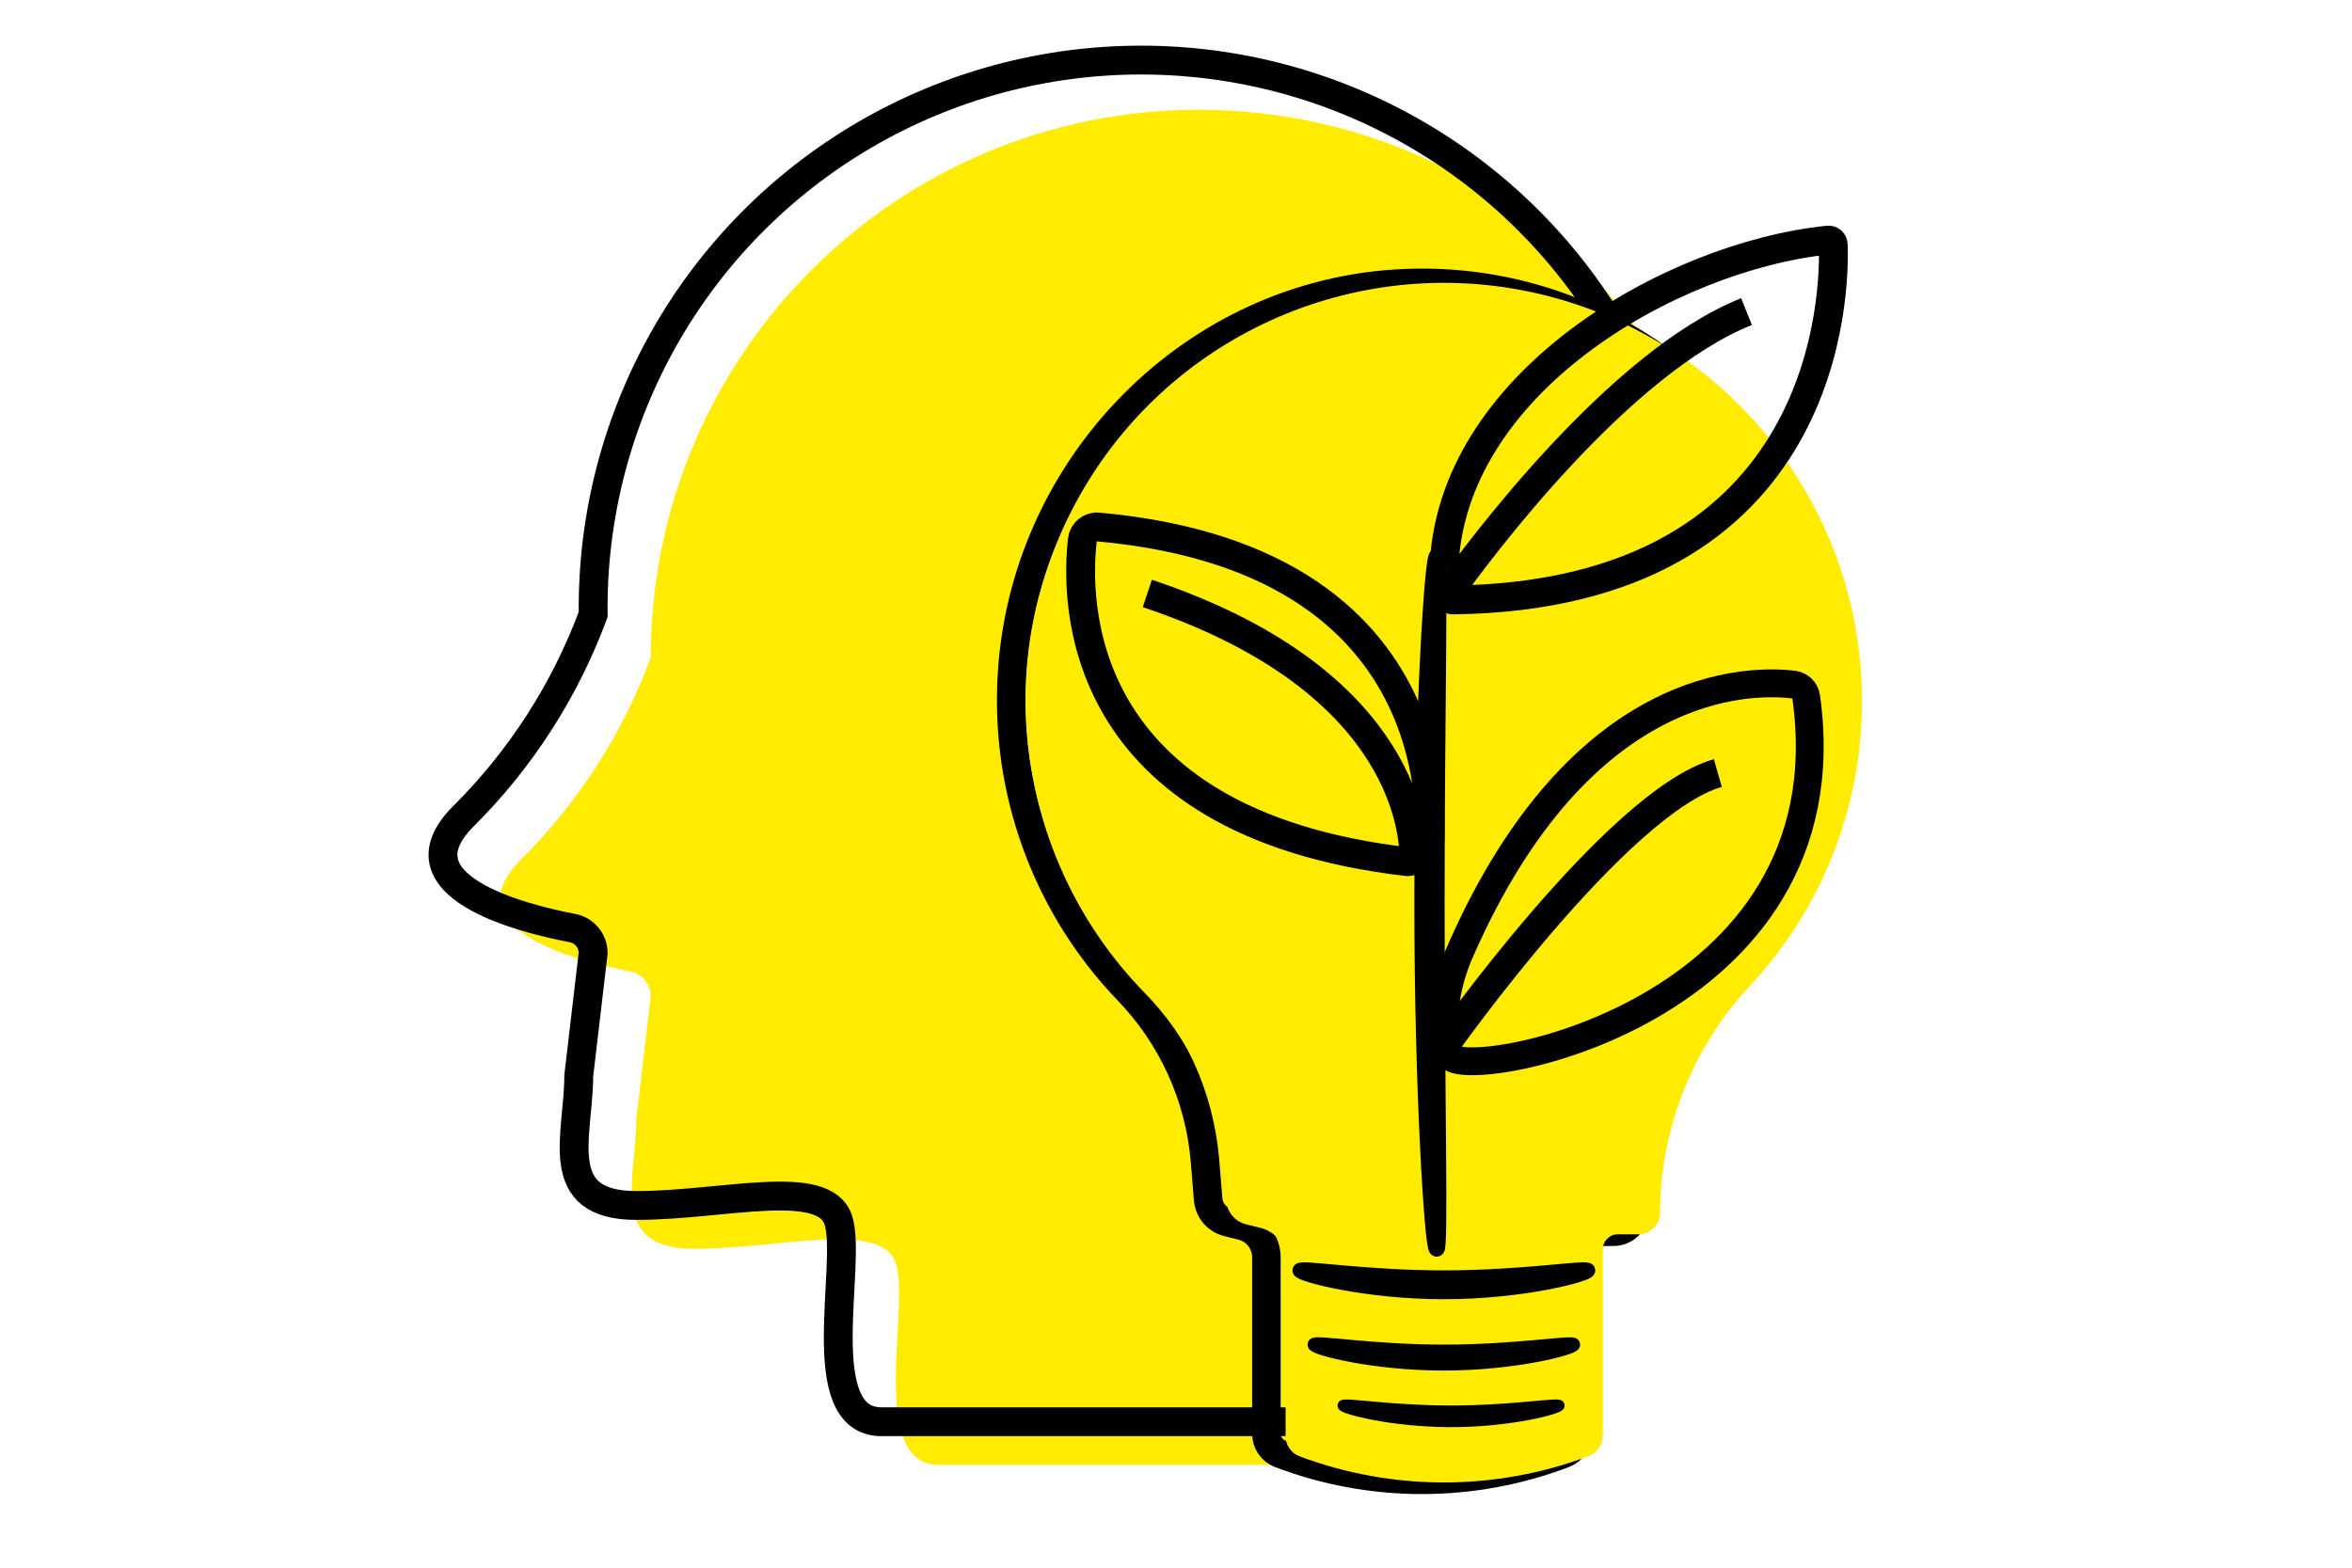
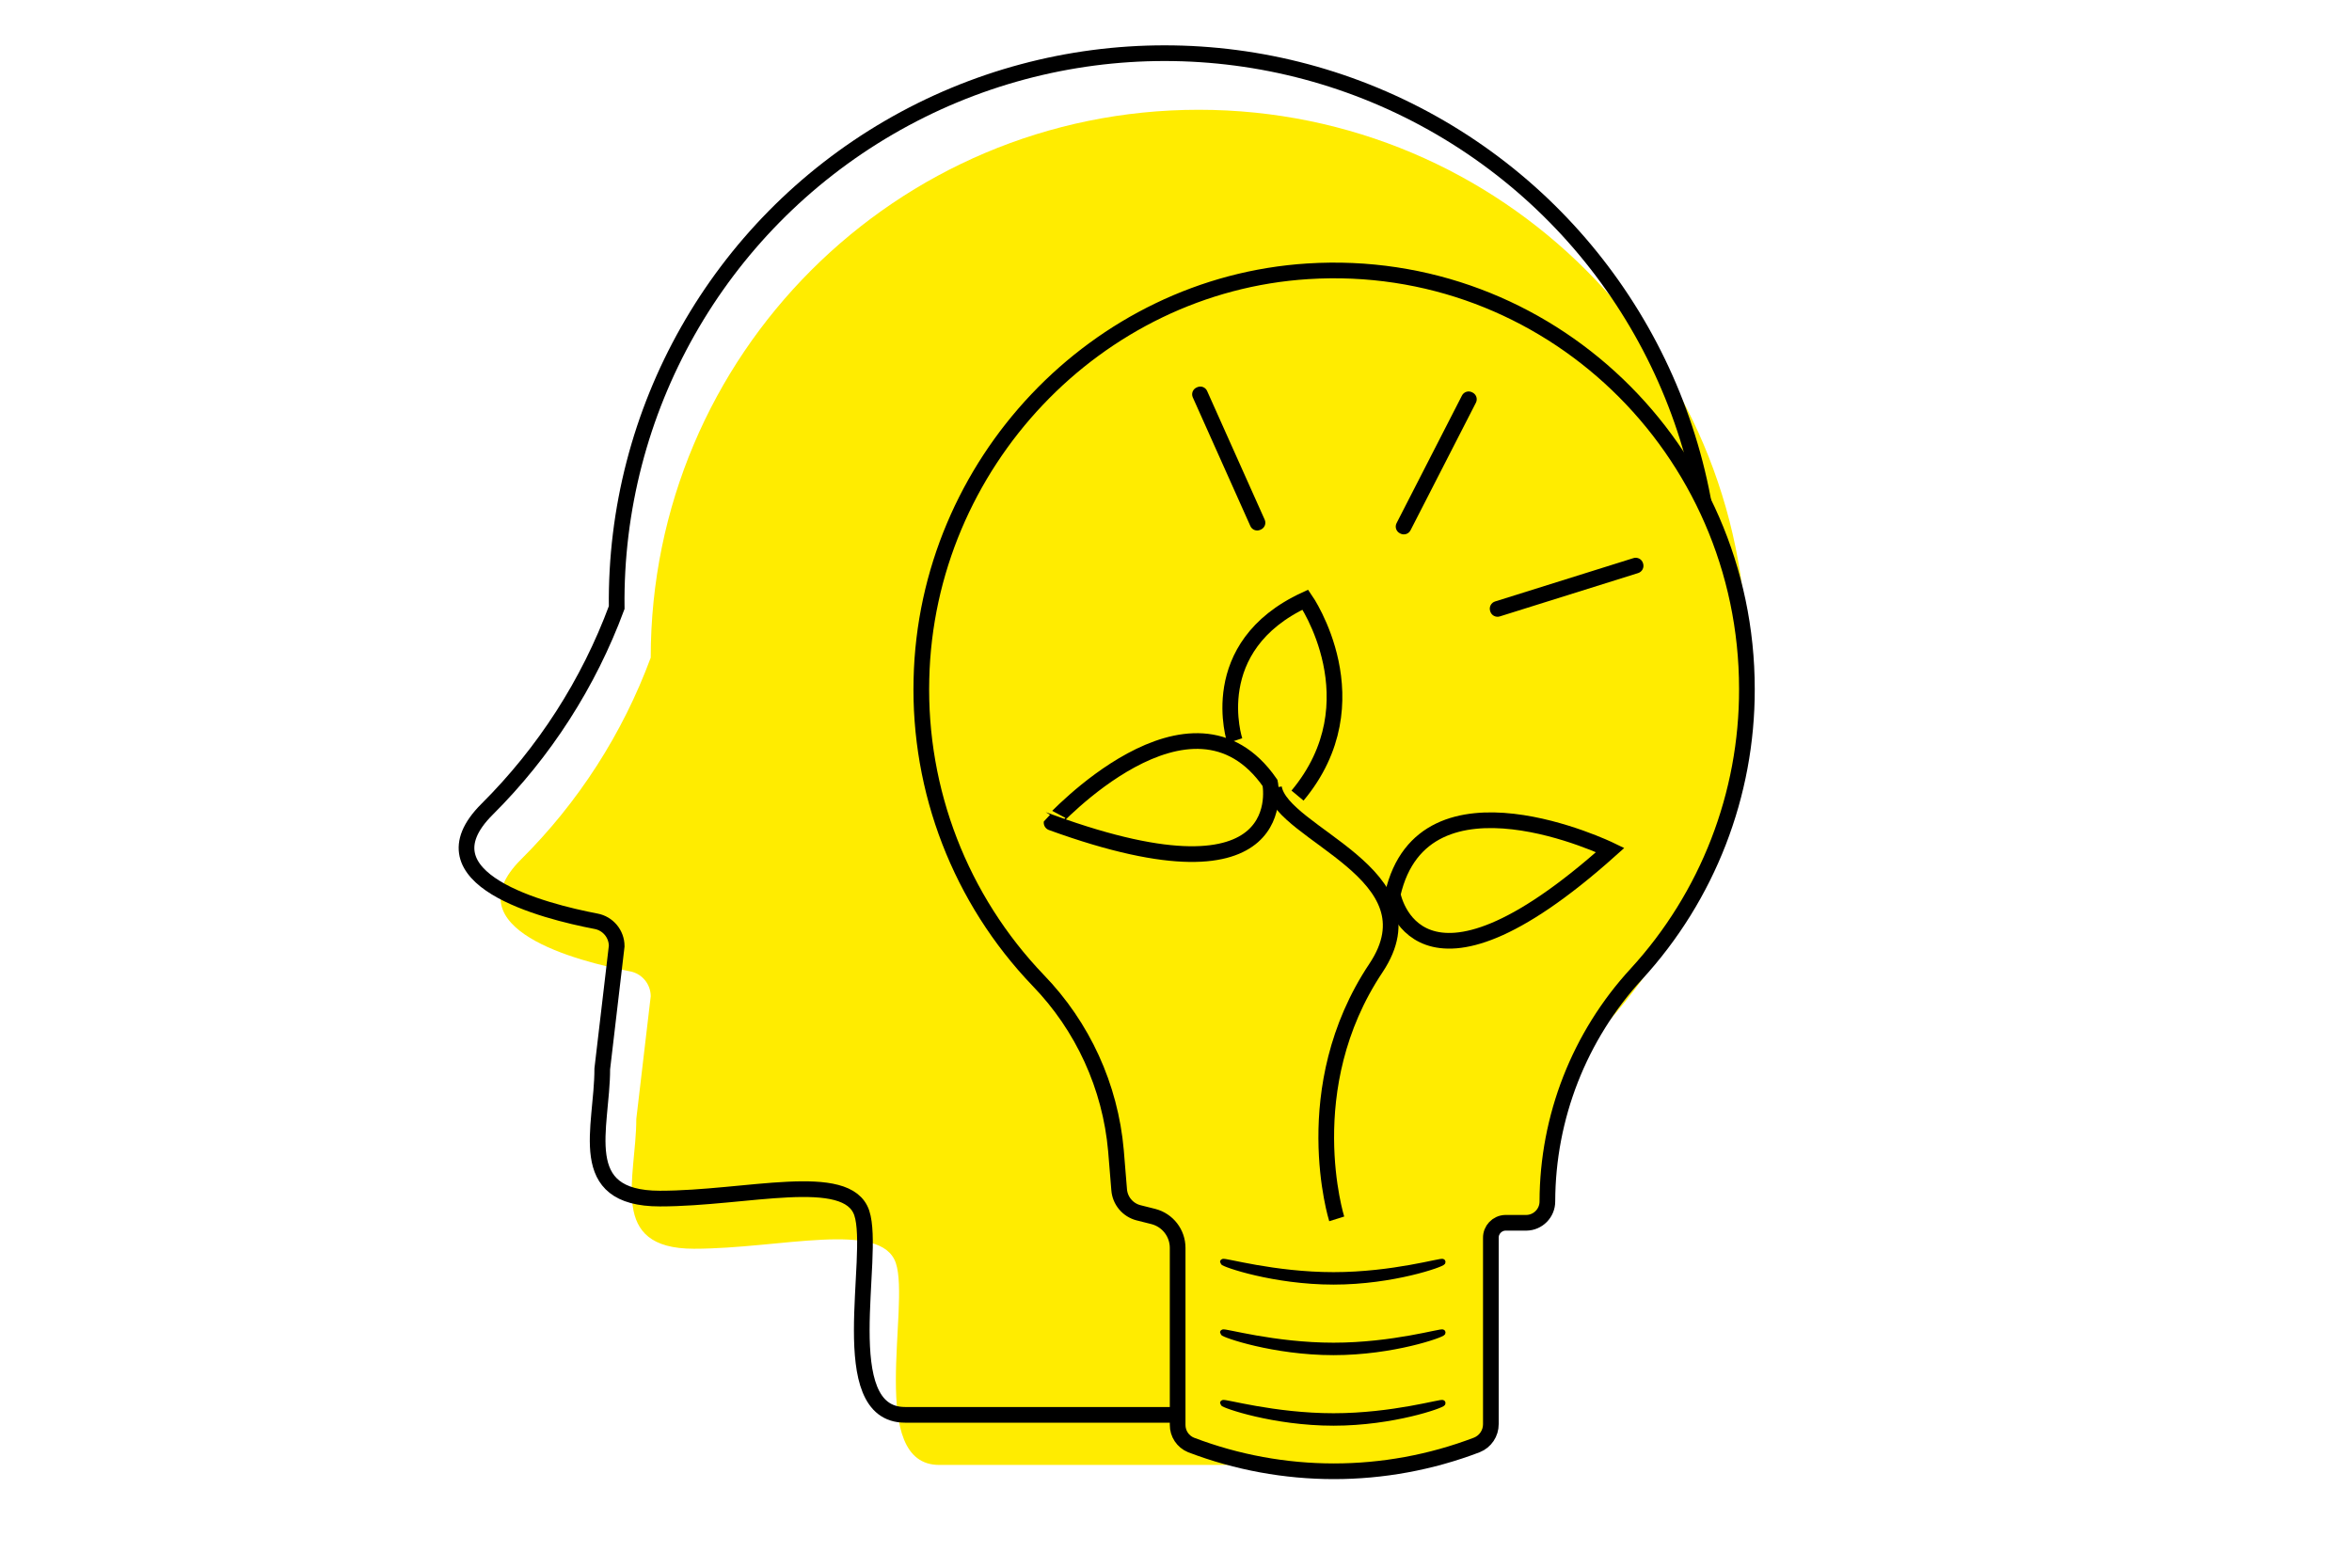
<svg xmlns="http://www.w3.org/2000/svg" width="300" height="200" viewBox="0 0 300 200">
  <defs>
-     <style>.cls-1{fill:#ffec00;}.cls-2,.cls-3,.cls-4,.cls-5,.cls-6,.cls-7,.cls-8{fill:none;stroke:#000;stroke-miterlimit:10;}.cls-2{stroke-width:3.68px;}.cls-3{stroke-width:3.64px;}.cls-4{stroke-width:3.55px;}.cls-5{stroke-width:1.84px;}.cls-6{stroke-width:1.66px;}.cls-7{stroke-width:1.38px;}.cls-8{stroke-width:2.02px;}</style>
+     <style>.cls-1,.cls-3{fill:#ffec00;}.cls-2{fill:none;}.cls-2,.cls-3,.cls-4{stroke:#000;stroke-miterlimit:10;}.cls-2,.cls-3{stroke-width:2px;}.cls-4{stroke-width:0.77px;}</style>
  </defs>
  <g id="Lag_2" data-name="Lag 2">
    <path class="cls-1" d="M222.79,83.9A69.89,69.89,0,0,0,83,83.9a71,71,0,0,1-16.55,25.75c-8.89,8.89,7.29,13,13.91,14.27A3.24,3.24,0,0,1,83,127.1l-1.84,15.66c0,7.58-3.67,16.55,7.36,16.55s23.91-3.68,25.75,1.84-3.68,25.74,5.52,25.74h53.32s0,0,0,0c0-.38,2.94-25.94,12.89-41.43A69.89,69.89,0,0,0,222.79,83.9Z" />
-     <path class="cls-2" d="M215.43,78.39a69.89,69.89,0,1,0-139.77,0,71.14,71.14,0,0,1-16.55,25.74c-8.89,8.89,7.28,13,13.91,14.27a3.24,3.24,0,0,1,2.64,3.18l-1.84,15.66c0,7.58-3.68,16.55,7.35,16.55s23.91-3.68,25.75,1.84-3.68,25.75,5.52,25.75h53.33c0-.38,2.94-25.94,12.89-41.43A69.88,69.88,0,0,0,215.43,78.39Z" />
-     <path class="cls-3" d="M233.82,89.28c0-30.5-25.29-55-55.76-53.09C151.17,37.89,129.63,60.69,129,88a53.4,53.4,0,0,0,14.8,38.3A35.53,35.53,0,0,1,153.69,148l.41,5a3.28,3.28,0,0,0,2.45,2.92l1.9.48a4.12,4.12,0,0,1,3.08,4v22.49a2.73,2.73,0,0,0,1.69,2.55,50.84,50.84,0,0,0,36.29,0,2.82,2.82,0,0,0,1.78-2.65V159.05a1.9,1.9,0,0,1,1.88-1.91h2.66a2.71,2.71,0,0,0,2.69-2.73h0a42.87,42.87,0,0,1,11.3-28.94A53.42,53.42,0,0,0,233.82,89.28Z" />
-     <path class="cls-1" d="M237.5,89.42a53.33,53.33,0,1,0-91.59,37.15A35.39,35.39,0,0,1,156,148.26l.42,5a3.3,3.3,0,0,0,2.49,2.92l1.94.49a4.14,4.14,0,0,1,3.13,4v22.54a2.73,2.73,0,0,0,1.72,2.56,52.47,52.47,0,0,0,36.93,0,2.85,2.85,0,0,0,1.81-2.66V159.38a1.91,1.91,0,0,1,1.91-1.91H209a2.74,2.74,0,0,0,2.74-2.74h0a42.67,42.67,0,0,1,11.5-29A53.15,53.15,0,0,0,237.5,89.42Z" />
-     <path class="cls-2" d="M184.17,72.87c.55-23.81,28.81-40.16,49-42.24a.59.59,0,0,1,.66.58c.21,5.51-.07,44.68-48.46,45.33a.62.62,0,0,1-.53-1c3.7-5.17,21.54-29.24,37.93-35.79" />
-     <path class="cls-4" d="M228.79,87.34c-5.63-.68-27.14-.8-42.4,33.71a25,25,0,0,0-2.13,7.78,11.76,11.76,0,0,0,.62,5.84c1.72,3.58,51.13-5.23,45.51-45.7A1.88,1.88,0,0,0,228.79,87.34Z" />
-     <path class="cls-2" d="M184.17,133.56s22.06-31.26,34.94-34.94" />
-     <path class="cls-2" d="M182.16,109.88s6.14-38.3-42.1-42.65a1.87,1.87,0,0,0-2,1.63c-.87,7.44-1.38,36.09,41.45,41.07a.74.74,0,0,0,.83-.73c-.05-4.13-2.12-22.84-34-33.49" />
-     <path class="cls-5" d="M202.56,162.07c0,.5-8.24,2.76-18.39,2.76s-18.4-2.26-18.4-2.76,8.24.92,18.4.92S202.56,161.56,202.56,162.07Z" />
-     <path class="cls-6" d="M200.72,171.54c0,.46-7.41,2.48-16.55,2.48s-16.56-2-16.56-2.48,7.41.83,16.56.83S200.72,171.08,200.72,171.54Z" />
-     <path class="cls-7" d="M198.88,179.31c0,.38-6.18,2.07-13.79,2.07s-13.8-1.69-13.8-2.07,6.18.69,13.8.69S198.88,178.93,198.88,179.31Z" />
-     <path class="cls-8" d="M183.25,115.17c0,24.38.5,44.14,0,44.14s-1.84-19.76-1.84-44.14S182.74,71,183.25,71,183.25,90.79,183.25,115.17Z" />
+     <path class="cls-2" d="M218.43,77.51a69.89,69.89,0,1,0-139.77,0,71.22,71.22,0,0,1-16.55,25.75c-8.89,8.89,7.28,13,13.91,14.27a3.23,3.23,0,0,1,2.64,3.17l-1.84,15.66c0,7.58-3.68,16.55,7.35,16.55s23.91-3.68,25.75,1.84-3.68,25.75,5.52,25.75h53.33c0-.39,2.94-25.95,12.89-41.44A69.87,69.87,0,0,0,218.43,77.51Z" />
+     <path class="cls-3" d="M222.82,87.9c0-30.62-25.41-55.22-56-53.29-27,1.7-48.66,24.59-49.29,52a53.6,53.6,0,0,0,14.88,38.45,35.72,35.72,0,0,1,9.93,21.72l.41,5a3.3,3.3,0,0,0,2.46,2.94l1.91.48a4.13,4.13,0,0,1,3.09,4v22.58a2.75,2.75,0,0,0,1.7,2.56,51.13,51.13,0,0,0,36.46,0,2.84,2.84,0,0,0,1.79-2.66V157.94A1.9,1.9,0,0,1,192,156h2.67a2.72,2.72,0,0,0,2.7-2.74h0a43,43,0,0,1,11.35-29A53.62,53.62,0,0,0,222.82,87.9Z" />
+     <path class="cls-4" d="M184,179c0,.23-6.3,2.5-13.91,2.5S156,179.23,156,179s6.47,1.68,14.09,1.68S184,178.77,184,179Z" />
+     <path class="cls-4" d="M184,170c0,.23-6.3,2.5-13.91,2.5S156,170.23,156,170s6.47,1.68,14.09,1.68S184,169.77,184,170Z" />
+     <path class="cls-4" d="M184,161c0,.23-6.3,2.5-13.91,2.5S156,161.23,156,161s6.47,1.68,14.09,1.68S184,160.77,184,161Z" />
+     <path class="cls-2" d="M170.5,155.5s-5.23-16.66,5-32c8-12-12-17-13-23" />
+     <path class="cls-2" d="M162,99.89s3.43,16.44-27.87,5.06C134.12,105,151.94,85.37,162,99.89Z" />
+     <path class="cls-2" d="M177.64,114.1s2.93,16.54,27.75-5.66C205.39,108.44,181.57,96.88,177.64,114.1Z" />
+     <path class="cls-2" d="M157.5,94.5s-4-12,9-18c0,0,9,13-1,25" />
+     <rect x="155.73" y="48.56" width="2" height="19.89" rx="0.95" transform="translate(-10.23 69.09) rotate(-24.1)" />
+     <rect x="198.84" y="64.71" width="2" height="20.43" rx="0.97" transform="translate(211.56 -138.18) rotate(72.6)" />
+     <rect x="182.2" y="48.95" width="2" height="20.21" rx="0.96" transform="translate(47.08 -77.04) rotate(27.13)" />
  </g>
</svg>
